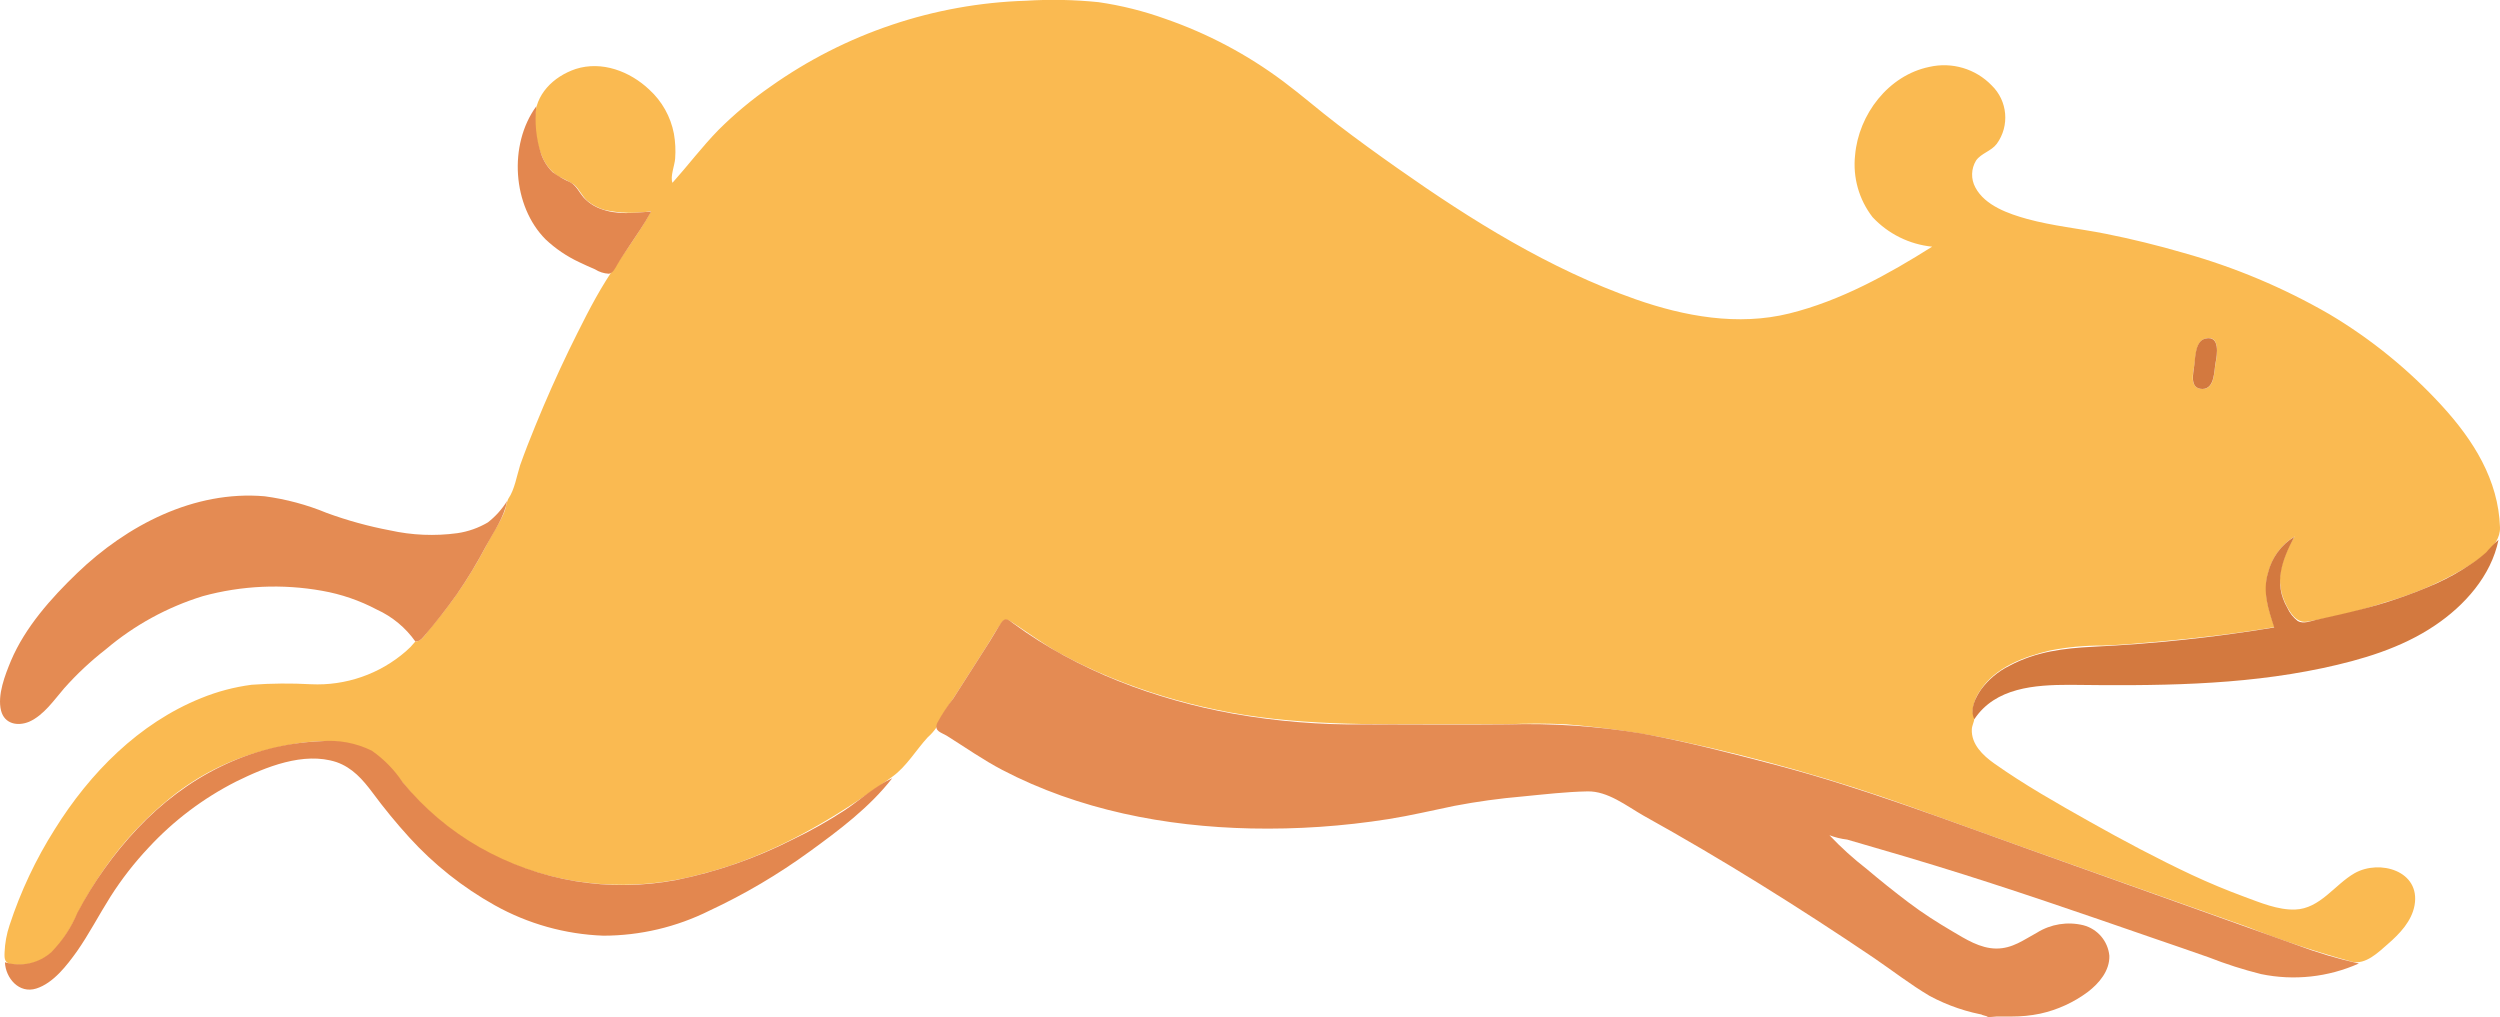
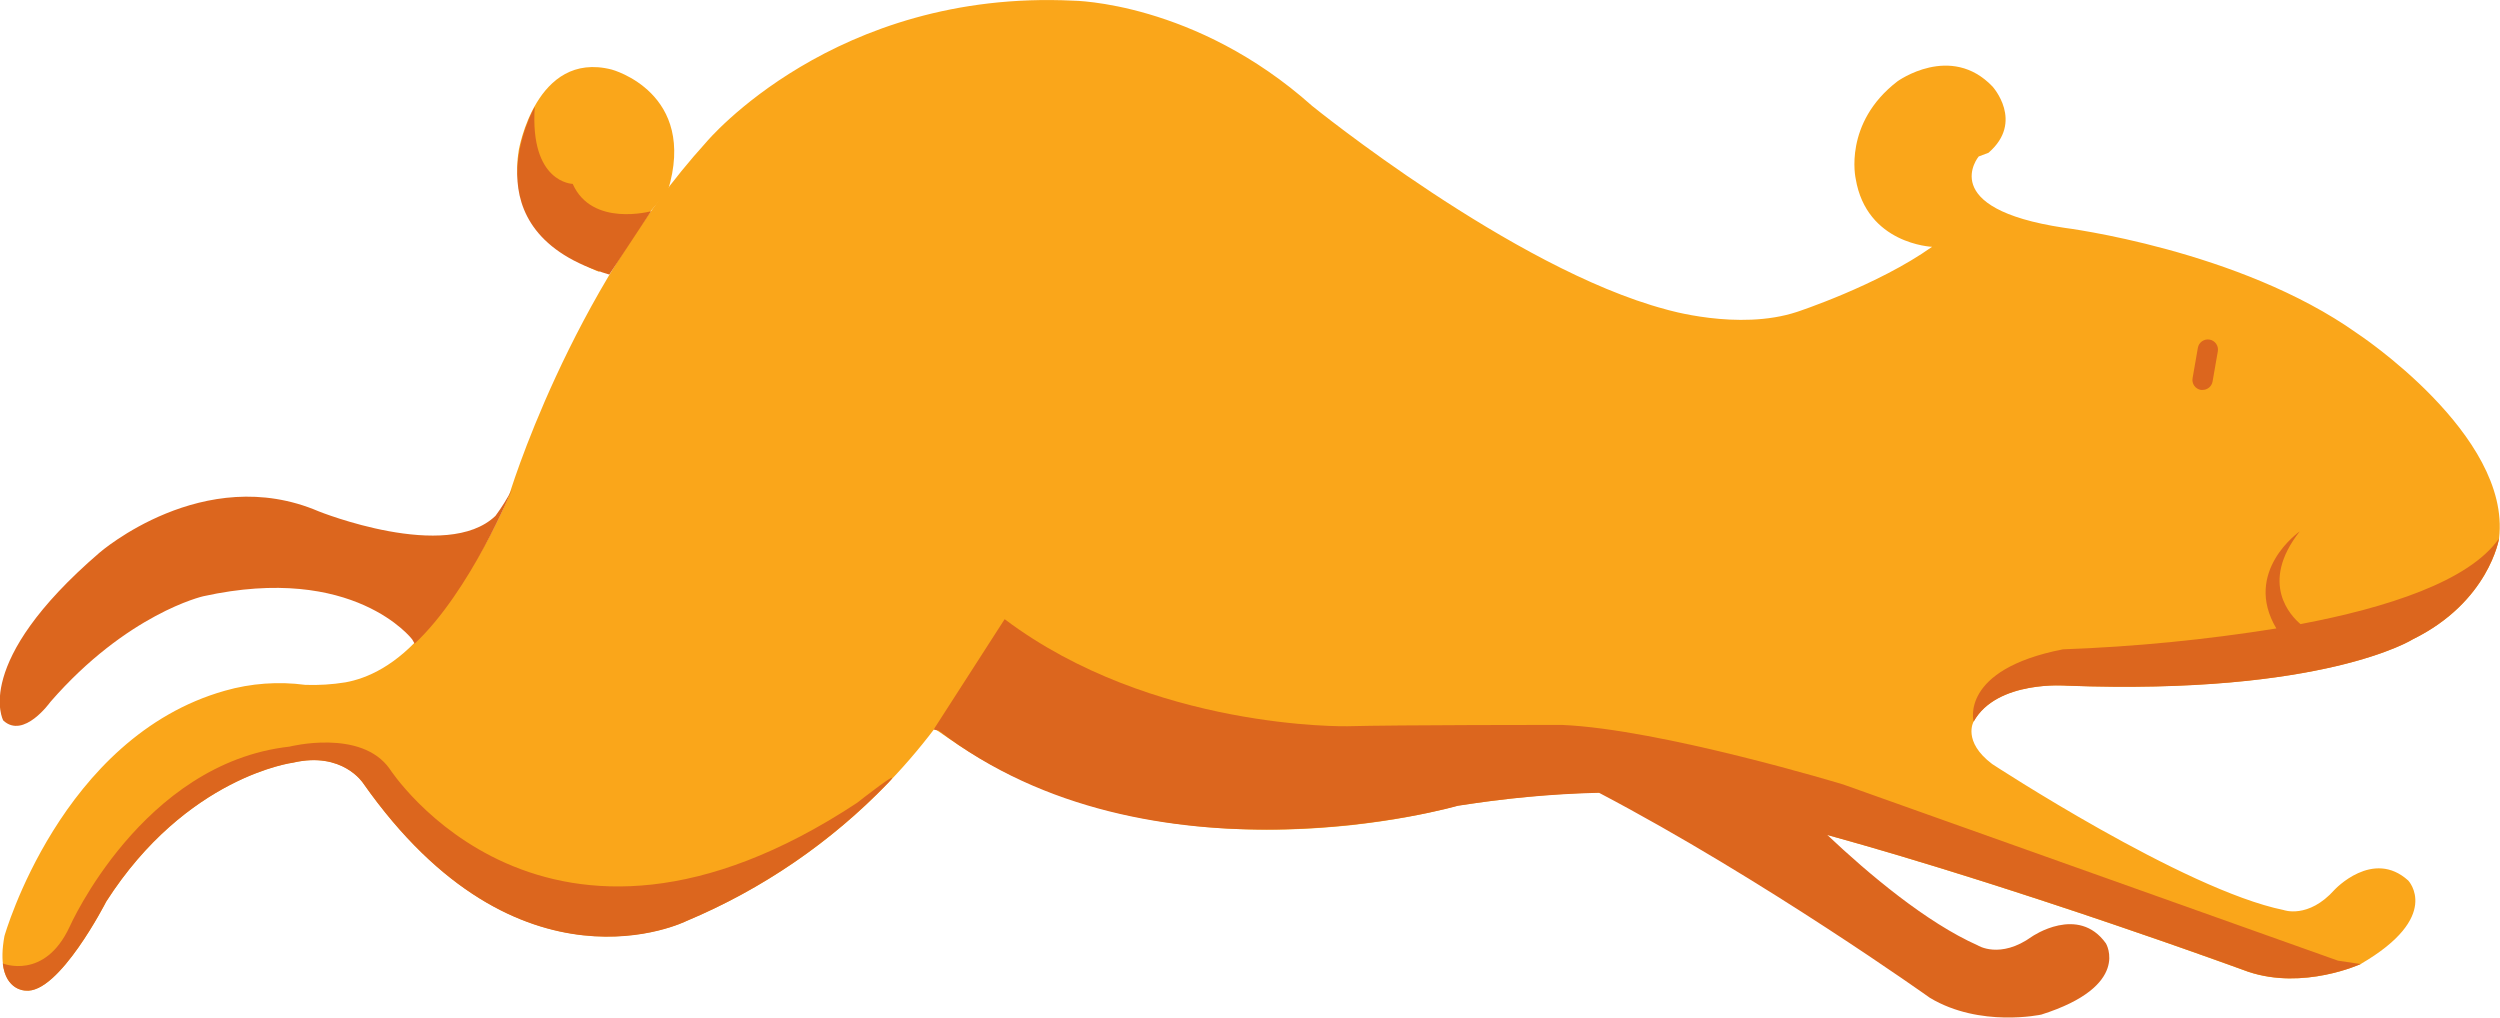
- <svg xmlns="http://www.w3.org/2000/svg" viewBox="0 0 299.38 121.68">
+ <svg xmlns="http://www.w3.org/2000/svg" viewBox="0 0 299.11 121.71">
  <defs>
-     <style>.cls-1{fill:#faba51;}.cls-2{fill:#e48b53;}.cls-3{fill:#e3874f;}.cls-4{fill:#d3793f;}</style>
+     <style>.cls-1{fill:#faa61a;}.cls-2{fill:#dc661e;}</style>
  </defs>
  <g id="Layer_2" data-name="Layer 2">
    <g id="Layer_1-2" data-name="Layer 1">
-       <path id="draw-corpo" class="cls-1" d="M49.74,76.82c.71,0,1.12-.74,1.51-1.24.59-.74,1.2-1.45,1.78-2.19a48,48,0,0,0,3.52-5.09c1-1.59,1.78-3.25,2.72-4.85a16.7,16.7,0,0,0,1.1-2.08c.21-.51.32-1.34.52-1.67.74-1.08,1-2.75,1.4-4,.57-1.6,1.19-3.18,1.83-4.74q1.86-4.56,4-9c1.39-2.81,2.76-5.65,4.42-8.32,1.75-2.82,3.84-5.43,5.43-8.35a14.8,14.8,0,0,1-5.57-.15,5.57,5.57,0,0,1-2.08-1.1c-.63-.56-.94-1.39-1.58-1.93a15,15,0,0,0-1.9-1,5.2,5.2,0,0,1-1.79-2.07,10.73,10.73,0,0,1-1-4.78c0-2.94,2.21-5.09,4.89-6,3.14-1,6.49.28,8.81,2.47A9.57,9.57,0,0,1,80.7,16,12,12,0,0,1,80.85,19c-.05.77-.62,2.16-.32,2.89,1.86-2.08,3.54-4.31,5.49-6.31a45.64,45.64,0,0,1,6.26-5.22A55.87,55.87,0,0,1,122.82.09a52.94,52.94,0,0,1,8.74.17,40.94,40.94,0,0,1,8,2,52,52,0,0,1,14.12,7.49c2.21,1.65,4.29,3.47,6.48,5.14,2.36,1.81,4.77,3.55,7.2,5.26,8.86,6.24,18.21,12.07,28.48,15.68,5.86,2.06,12.29,3.23,18.43,1.71s11.86-4.69,17.11-8A11.31,11.31,0,0,1,224.24,26a10.3,10.3,0,0,1-2.09-7.41c.42-4.89,4-9.58,8.9-10.58a7.92,7.92,0,0,1,7.45,2.21,5.36,5.36,0,0,1,.62,7c-.67.89-1.87,1.13-2.48,2a3.23,3.23,0,0,0-.08,3.24c1.16,2.18,4,3.15,6.19,3.76,3.07.84,6.26,1.15,9.38,1.77s6.29,1.4,9.38,2.3a75.57,75.57,0,0,1,17.41,7.32,59.51,59.51,0,0,1,13.52,11c3.75,4.1,6.75,8.85,6.94,14.54.08,2.5-3.12,4.24-5,5.34a41,41,0,0,1-8.71,3.63,57.54,57.54,0,0,1-9.46,2.33c-1.24.16-2-1.12-2.48-2.1a6.66,6.66,0,0,1-.58-4.21,13.33,13.33,0,0,1,1.64-3.9,7,7,0,0,0-3.15,4.31c-.69,2.27,0,4.39.74,6.55-4.59.78-9.25,1.32-13.89,1.74-2.24.2-4.5.4-6.75.47a31.2,31.2,0,0,0-6.25.59c-3.07.73-6.57,2-8.34,4.77a5,5,0,0,0-.92,2.48c0,.32.21.62.2.93s-.28.81-.3,1.24c-.09,1.79,1.32,3.14,2.66,4.09,3.64,2.58,7.61,4.82,11.48,7s8.07,4.42,12.23,6.37q3.09,1.44,6.29,2.62c1.88.69,4,1.59,6.05,1.52,3-.1,4.75-3,7.14-4.36,3-1.68,7.89-.27,7.17,3.84-.34,1.91-1.78,3.42-3.19,4.64-1.14,1-2.68,2.52-4.3,2.13A122.3,122.3,0,0,1,269.13,111c-4.5-1.61-9-3.2-13.52-4.8Q242,101.39,228.49,96.5a214.7,214.7,0,0,0-27-7.69,105.07,105.07,0,0,0-13.92-2.07,70.14,70.14,0,0,0-7.09,0c-2.36,0-4.71,0-7.07,0-9.29,0-18.57.19-27.71-1.74A71.72,71.72,0,0,1,133,81.13a59.71,59.71,0,0,1-6-2.85c-1.92-1.06-3.64-2.34-5.46-3.53-.62-.4-1.07-.83-1.57-.19-.65.82-1.16,1.8-1.72,2.68-1.24,1.94-2.47,3.88-3.71,5.81-.62,1-1.29,1.9-1.85,2.89-.2.36-.32.75-.51,1.12a6.35,6.35,0,0,1-1.08,1.23c-1.39,1.51-2.54,3.49-4.21,4.7-7,5.06-14.43,9.53-22.88,11.68a35.74,35.74,0,0,1-24.48-2,33.86,33.86,0,0,1-9.23-6.57c-2.53-2.54-4.14-5.86-7.82-6.87s-7.59-.2-11.08.71a29.54,29.54,0,0,0-10.86,5.49,40.92,40.92,0,0,0-8,8.55,47.91,47.91,0,0,0-3,4.92,20.71,20.71,0,0,1-2.84,4.69,5.9,5.9,0,0,1-5.2,1.9c-.92-.13-1-.57-.95-1.47a11.62,11.62,0,0,1,.59-3.21A51.3,51.3,0,0,1,6.57,99.29c4.19-6.72,10.06-12.68,17.5-15.68A24.29,24.29,0,0,1,30.15,82a55.37,55.37,0,0,1,7.1-.06A16.14,16.14,0,0,0,48.6,78a15.46,15.46,0,0,1,1.22-1.08c0,.19-.24.42-.35.55s-1,1.2-1.15,1.11a13.09,13.09,0,0,1,1.42-1.72C50.46,76.78,46.21,80.72,49.74,76.82Zm214-30.24c1.51,0,1.38-2.12,1.59-3.15s.52-3.45-1.31-2.86c-1.11.36-1.08,2.18-1.23,3.1s-.69,2.91,1,2.91Z" />
-       <path id="draw-pernas-frente" class="cls-2" d="M238,121.62a22.26,22.26,0,0,1-6.91-2.35c-2.3-1.36-4.41-3-6.62-4.51q-6.75-4.57-13.68-8.87t-14-8.23c-2-1.14-4.25-2.94-6.68-2.89-2.59.05-5.22.36-7.8.61a80,80,0,0,0-8.12,1.12c-2.65.54-5.26,1.17-7.93,1.59a92.73,92.73,0,0,1-16.44,1.12c-10.26-.22-20.62-2.22-29.78-7-2.31-1.21-4.41-2.69-6.61-4.07-.7-.44-1.59-.55-1.21-1.53a19.76,19.76,0,0,1,1.92-2.94l4.37-6.84c.47-.74.89-1.52,1.38-2.25s.86-.37,1.49.1c7.64,5.62,17,9.1,26.26,10.78a84.2,84.2,0,0,0,15.84,1.29c5.65,0,11.31.06,17,0a84,84,0,0,1,16.1,1.08c5.43,1,10.75,2.38,16.08,3.78,10.39,2.73,20.39,6.56,30.5,10.17q15.94,5.69,31.87,11.38a54.81,54.81,0,0,0,7.45,2.22,19.18,19.18,0,0,1-11.71,1.27,50.63,50.63,0,0,1-6.25-2c-2.17-.77-4.35-1.51-6.53-2.26-8.67-3-17.33-6-26.1-8.69q-3.62-1.11-7.26-2.16l-3.43-1a8.71,8.71,0,0,1-2.12-.52,39.06,39.06,0,0,0,4.47,4.05c1.62,1.37,3.28,2.7,5,4s3.42,2.38,5.22,3.44c1.61.95,3.35,2.07,5.29,2.08s3.31-1.06,4.87-1.9a7.24,7.24,0,0,1,5.56-.89,4.19,4.19,0,0,1,3.11,3.65c.05,1.8-1.22,3.29-2.57,4.33a14.93,14.93,0,0,1-5.72,2.61,16.48,16.48,0,0,1-3.39.34c-.6,0-1.21,0-1.81,0-.29,0-1,.14-1.22,0,.08.06.65-.13.73,0l-.6,0C235.64,121.12,239.67,121.62,238,121.62Z" />
-       <path id="draw-perna-tras" class="cls-3" d="M.59,115.23A5.79,5.79,0,0,0,6.17,114a15.14,15.14,0,0,0,3.11-4.72,45.65,45.65,0,0,1,7.17-10.05c5.85-6.19,13.38-10.11,22-10.47a11.42,11.42,0,0,1,6.08,1.14,14.2,14.2,0,0,1,3.68,3.76,33.17,33.17,0,0,0,9.22,7.8A34.65,34.65,0,0,0,81,105.38a54.5,54.5,0,0,0,13.85-4.81A55.46,55.46,0,0,0,101.2,97c1.88-1.26,3.58-2.85,5.65-3.81-2.72,3.49-6.33,6.2-9.89,8.78a72.24,72.24,0,0,1-12,7.08,28.52,28.52,0,0,1-12.71,3,28.83,28.83,0,0,1-13-3.64A40.56,40.56,0,0,1,49,100.27a68.18,68.18,0,0,1-4.38-5.34c-1.18-1.57-2.41-3-4.34-3.67-3.93-1.28-8.46.59-12,2.33a37.19,37.19,0,0,0-10.5,7.93,39.46,39.46,0,0,0-4.56,5.87c-1.37,2.17-2.54,4.44-4,6.53-1.2,1.67-2.82,3.81-4.88,4.46S.67,117.13.59,115.23c1.68.54,0,1.12,0,0C2.47,115.83.64,116.47.59,115.23Z" />
-       <path id="draw-perna-dark" class="cls-2" d="M49.74,76.82A11.47,11.47,0,0,0,45.13,73a22.19,22.19,0,0,0-6.55-2.25,32.47,32.47,0,0,0-14.29.64,33,33,0,0,0-11.61,6.36,37.4,37.4,0,0,0-5,4.68c-1.21,1.4-2.43,3.22-4.19,4C2.12,87,.54,86.7.13,85.11c-.48-1.86.49-4.31,1.19-6,1.7-4,4.8-7.48,7.93-10.49,5.94-5.71,14-9.92,22.44-9.19a29.77,29.77,0,0,1,7.45,2,47.79,47.79,0,0,0,7.55,2.08,23,23,0,0,0,8.07.34,10,10,0,0,0,3.66-1.29A9.65,9.65,0,0,0,60.72,60c-.34,1.95-1.63,3.74-2.55,5.45a56.23,56.23,0,0,1-3.45,5.7c-1.2,1.7-2.51,3.35-3.85,4.94-.2.23-.53.66-.87.69s-.47-.38-.4-.39c.24,0,.56.41.14.44C48.72,75.12,50.45,76.78,49.74,76.82Z" />
-       <path id="draw-rabo-dark" class="cls-3" d="M64.23,12.73a13.21,13.21,0,0,0,.57,5.7,5.58,5.58,0,0,0,1.37,2.18,11.36,11.36,0,0,0,2.16,1.24c.72.43,1,1.14,1.52,1.76a5.17,5.17,0,0,0,2,1.37c2,.79,4.07.52,6.13.35-.83,1.52-1.83,2.94-2.79,4.38-.43.66-.88,1.31-1.28,2-.26.44-.5,1-1,1.07a3.4,3.4,0,0,1-1.66-.53c-.63-.28-1.28-.55-1.9-.86a15.36,15.36,0,0,1-4-2.71c-4-4-4.46-11.37-1.14-15.93q.06.17-.06.22a.34.34,0,0,1,.06-.22C64.05,14.67,64.12,12.88,64.23,12.73Z" />
-       <path id="draw-boca" class="cls-4" d="M236.43,86.12c-.6-1.14.15-2.6.8-3.54a9.36,9.36,0,0,1,3.4-2.85c3.18-1.7,6.5-2.1,10-2.28a187.1,187.1,0,0,0,21.71-2.31c-.7-2.16-1.43-4.28-.74-6.55a7,7,0,0,1,3.15-4.31c-1.45,2.75-2.54,5.56-.84,8.5a4.19,4.19,0,0,0,1.25,1.59c.68.39,1.55,0,2.25-.15,1.65-.37,3.31-.73,5-1.16a56,56,0,0,0,9.35-3.19,27.57,27.57,0,0,0,4.11-2.3,15.1,15.1,0,0,0,1.84-1.41,14.5,14.5,0,0,1,1.49-1.51c-.87,4.3-4.07,7.88-7.63,10.26-4,2.7-8.75,4.1-13.44,5.1-10,2.12-20.14,2.12-30.3,2-4.14,0-8.86.32-11.38,4.09-.37-.71.84-1.26,0,0C235.76,84.85,237.36,84.73,236.43,86.12Z" />
-       <path id="draw-olho" class="cls-4" d="M263.78,46.58c-1.64,0-1.12-1.88-1-2.91s.13-2.83,1.31-3.12c1.79-.44,1.42,1.94,1.23,2.88s-.08,3.15-1.59,3.15Z" />
+       <g id="corpo-cutia">
+         <path id="draw-corpo" class="cls-1" d="M282,39.87c-14.08-10-35.06-12.62-35.06-12.62-15.39-2.32-10.2-8.53-10.2-8.53l1.17-.44c4.31-3.72.48-7.93.48-7.93-5-5.23-11.37-.62-11.37-.62-6.51,5-5,11.64-5,11.64,1.3,7.85,9.14,8.16,9.14,8.16-6.5,4.62-16.17,7.79-16.17,7.79-7,2.31-15.7-.31-15.7-.31C181,32.14,157,12.68,157,12.68c-14-12.5-28.6-12.6-28.6-12.6C99.8-1.31,84.51,17,84.51,17,68.08,35.14,60.86,59.43,60.86,59.43A64.58,64.58,0,0,1,51,75.34c-3.57,4.33-7.12,5.84-9.68,6.3a24.64,24.64,0,0,1-4.79.3,23.7,23.7,0,0,0-9.62.7C7.27,88.19.53,112,.53,112c-1.19,6.52,2.51,6.5,2.51,6.5,4,.49,9.67-10.64,9.67-10.64,9.61-15,22.37-16.63,22.37-16.63,5.91-1.37,8.37,2.45,8.37,2.45,18.64,26.56,38.68,16.5,38.68,16.5a72.07,72.07,0,0,0,29.68-23l1.69,1.16c26.28,18.35,60.88,8.05,60.88,8.05,19.06-2.88,25.68-.91,25.68-.91,24.3,4.39,68.92,20.79,68.92,20.79,6.61,2.22,13.44-.92,13.44-.92,9.82-5.69,5.71-10,5.71-10-4.23-3.83-8.81,1.1-8.81,1.1-3.15,3.53-6.1,2.43-6.1,2.43-11.92-2.43-34.87-17.47-34.87-17.47-3.59-2.71-2.22-5.08-2.22-5.08,2.78-5,11.14-4.3,11.14-4.3,30.83,1.16,41.41-5.55,41.41-5.55C297.8,72,299,64.41,299,64.41,300.46,52,282,39.87,282,39.87Z" />
+         <path id="draw-rabo" class="cls-1" d="M71.68,32.52l8.22-9.67c3.62-11.79-6.72-14.53-6.72-14.53C64.09,6,62.06,18,62.06,18,60.33,28.41,71.68,32.52,71.68,32.52Z" />
+         <path id="draw-boca" class="cls-2" d="M275.24,74.67c-1.09-.92-5-4.85-.09-11.09,0,0-6.86,4.78-2.8,11.61a209.12,209.12,0,0,1-25.54,2.5c-12.4,2.43-10.68,8.65-10.68,8.65,2.78-5,11.14-4.3,11.14-4.3,30.83,1.16,41.41-5.55,41.41-5.55C297.8,72,299,64.41,299,64.41,295.44,69.56,285.5,72.73,275.24,74.67Z" />
+         <path id="draw-olho" class="cls-2" d="M263.32,46.65l.21,0a1.21,1.21,0,0,0,1.19-1l.63-3.62a1.21,1.21,0,1,0-2.39-.41l-.63,3.62A1.21,1.21,0,0,0,263.32,46.65Z" />
+         <path id="draw-perna-dark" class="cls-2" d="M49.31,76.49s-6.95-9.13-25-5.15c0,0-9.09,2.07-18.29,12.65,0,0-3.19,4.49-5.63,2.21,0,0-3.81-6.89,11.51-20.07,0,0,12.45-10.85,26.23-4.95,0,0,15.31,6.15,21.15.54a24.35,24.35,0,0,0,2-3.21s-5,12.25-11.67,18.5Z" />
+         <path id="draw-perna-tras" class="cls-2" d="M46.63,92c-3.41-4.86-12-2.67-12-2.67C17,91.3,8.33,110.88,8.33,110.88c-3,6.45-8,4.39-8,4.39.37,3.26,2.7,3.25,2.7,3.25,4,.49,9.67-10.64,9.67-10.64,9.61-15,22.37-16.63,22.37-16.63,5.91-1.37,8.37,2.45,8.37,2.45,18.64,26.56,38.68,16.5,38.68,16.5a72.5,72.5,0,0,0,24.14-16.53c2.18-2.26-3.71,2.38-3.71,2.38C65.11,120.73,46.63,92,46.63,92Z" />
+         <path id="draw-perna-frente" class="cls-2" d="M220.54,93.86s-21.88-6.65-33.72-7.13c0,0-19.79,0-25.62.16,0,0-23.35.48-41-12.81L111.7,87.29l.61.12c25.33,19.56,62.1,9,62.1,9a125.76,125.76,0,0,1,16.9-1.56c19.72,10.36,39.6,24.54,39.6,24.54,6,3.59,13.32,2,13.32,2,10.81-3.43,7.73-8.52,7.73-8.52-3.31-4.64-8.84-.82-8.84-.82-3.84,2.76-6.49,1.06-6.49,1.06-6.15-2.73-13.07-8.55-18-13.21C242,106.34,269,116.26,269,116.26c6.61,2.22,13.44-.92,13.44-.92l-2.71-.4Z" />
+         <path id="draw-rabo-dark" class="cls-2" d="M72.9,32.85l5-7.58S70.83,27.21,68.52,22c0,0-5.15-.09-4.54-9.22C64,12.76,55.4,27.68,72.9,32.85Z" />
+       </g>
    </g>
  </g>
</svg>
